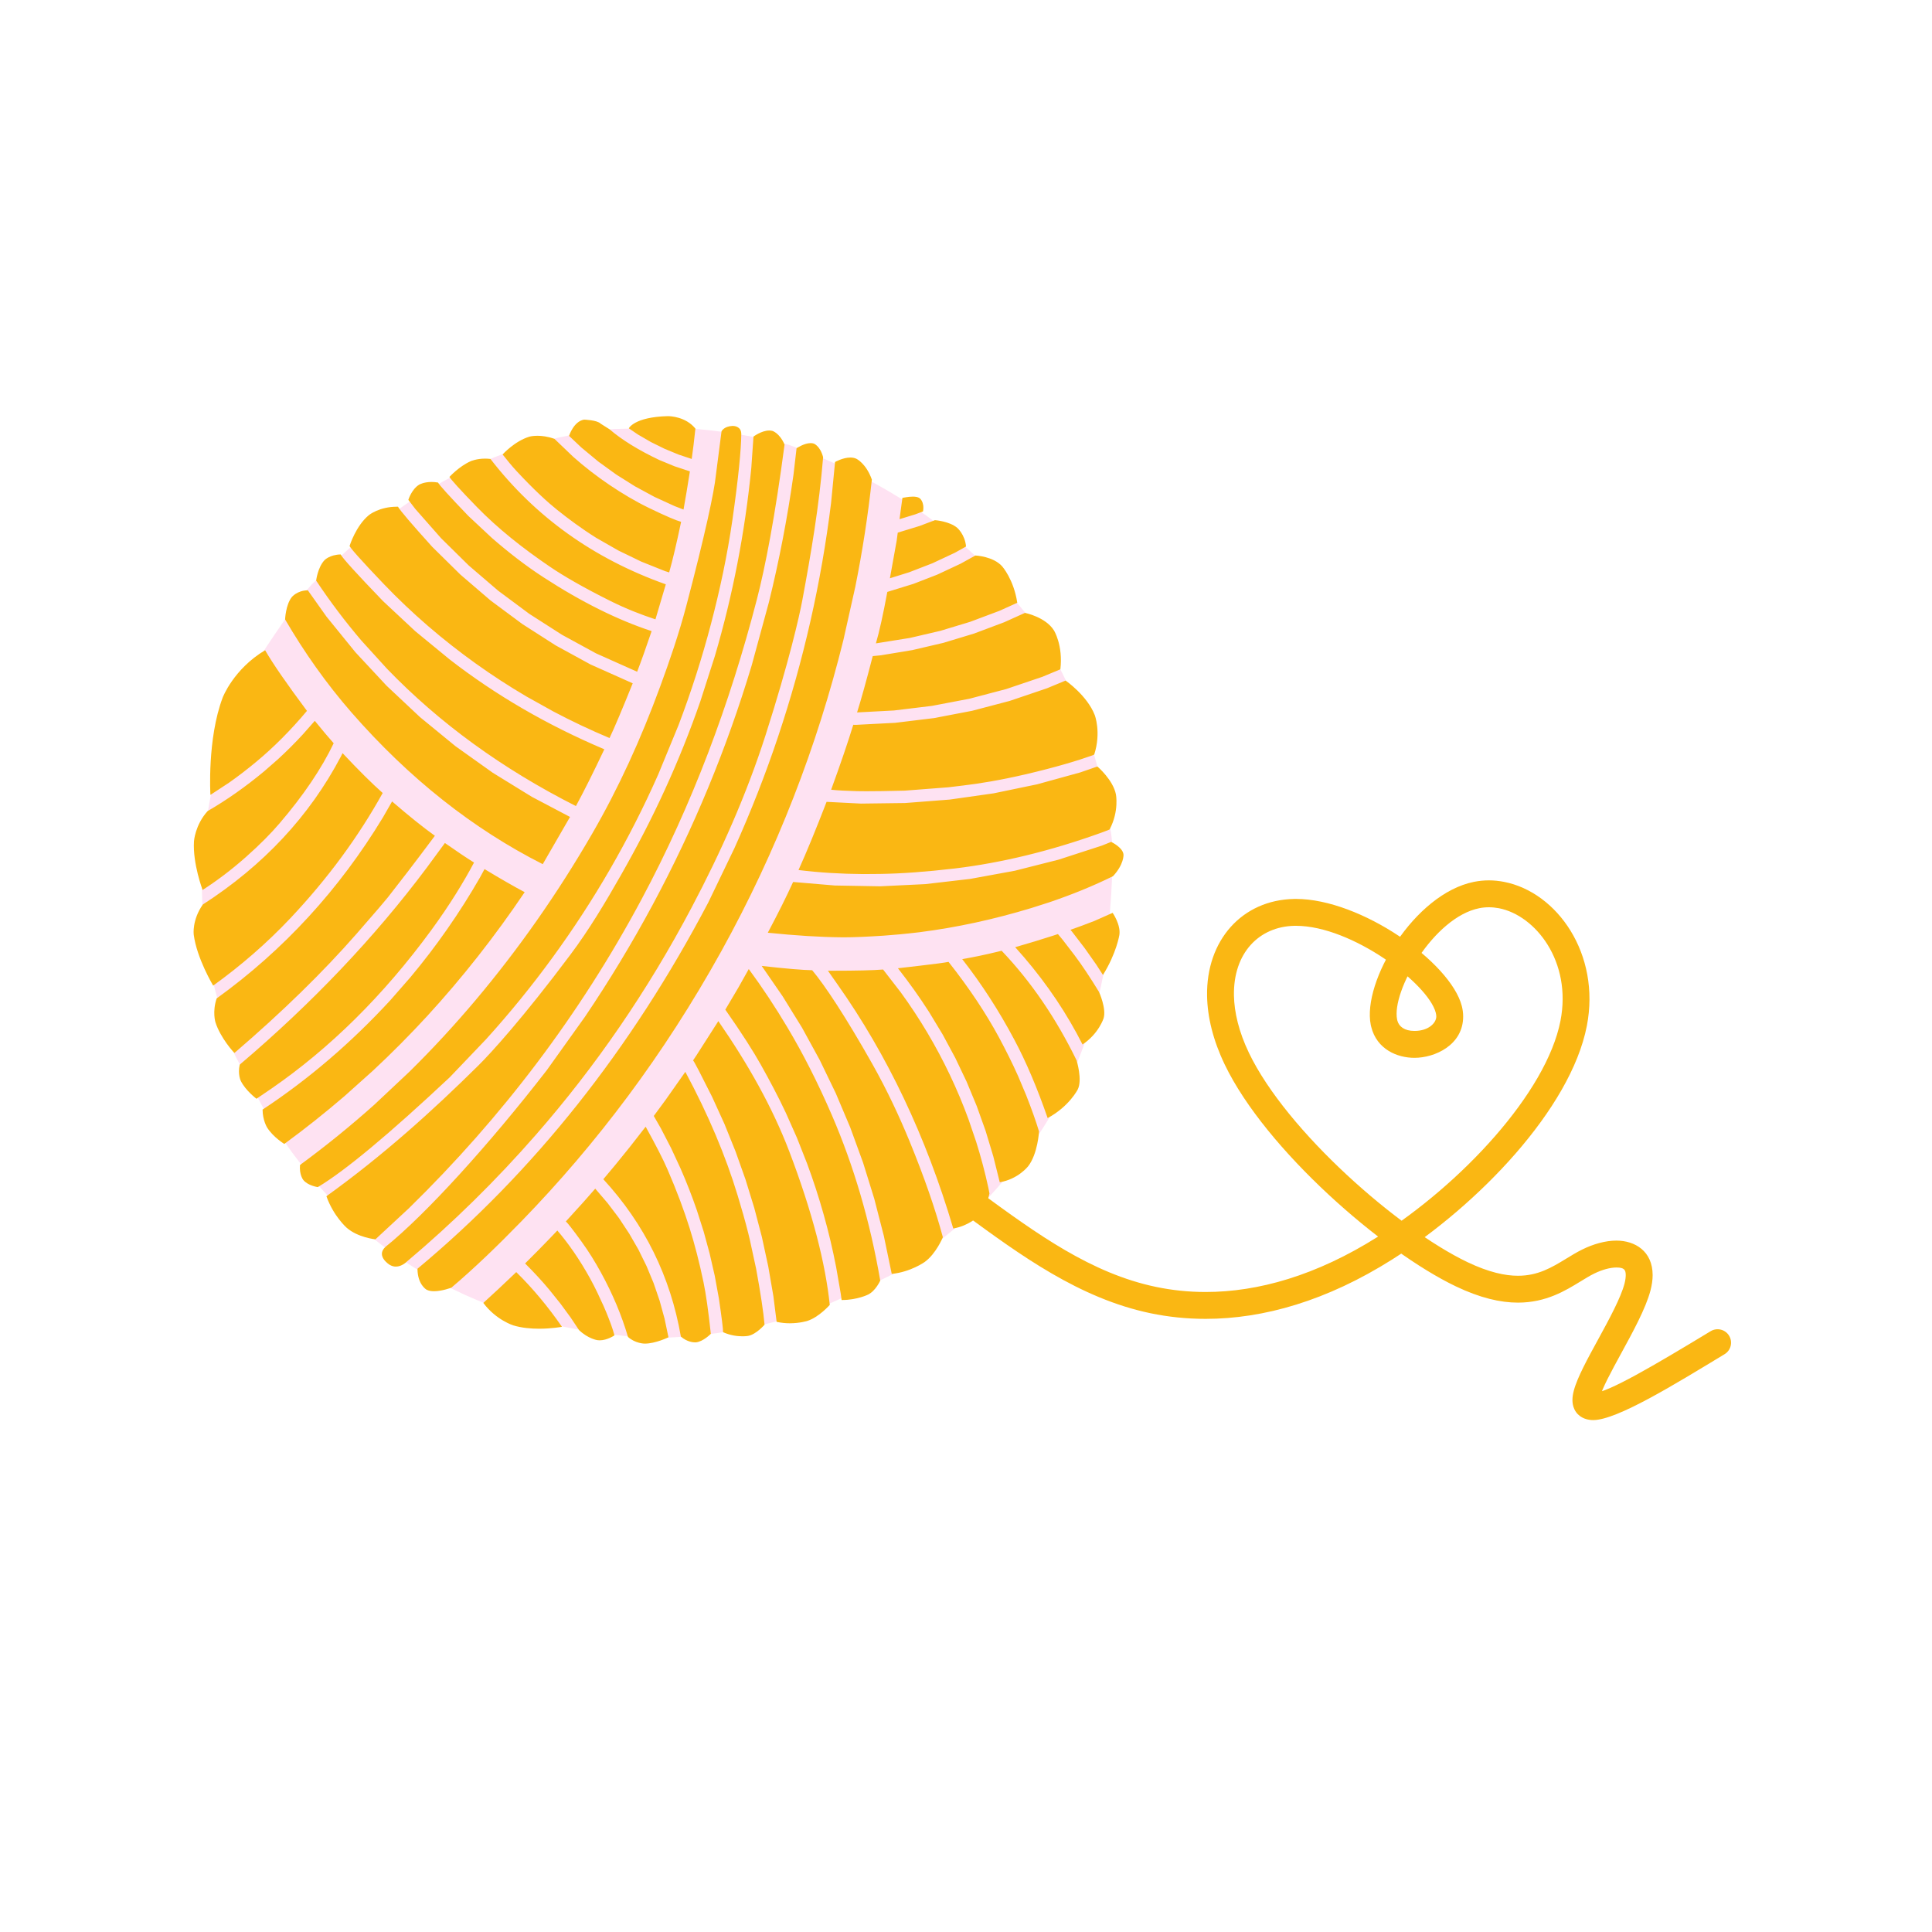
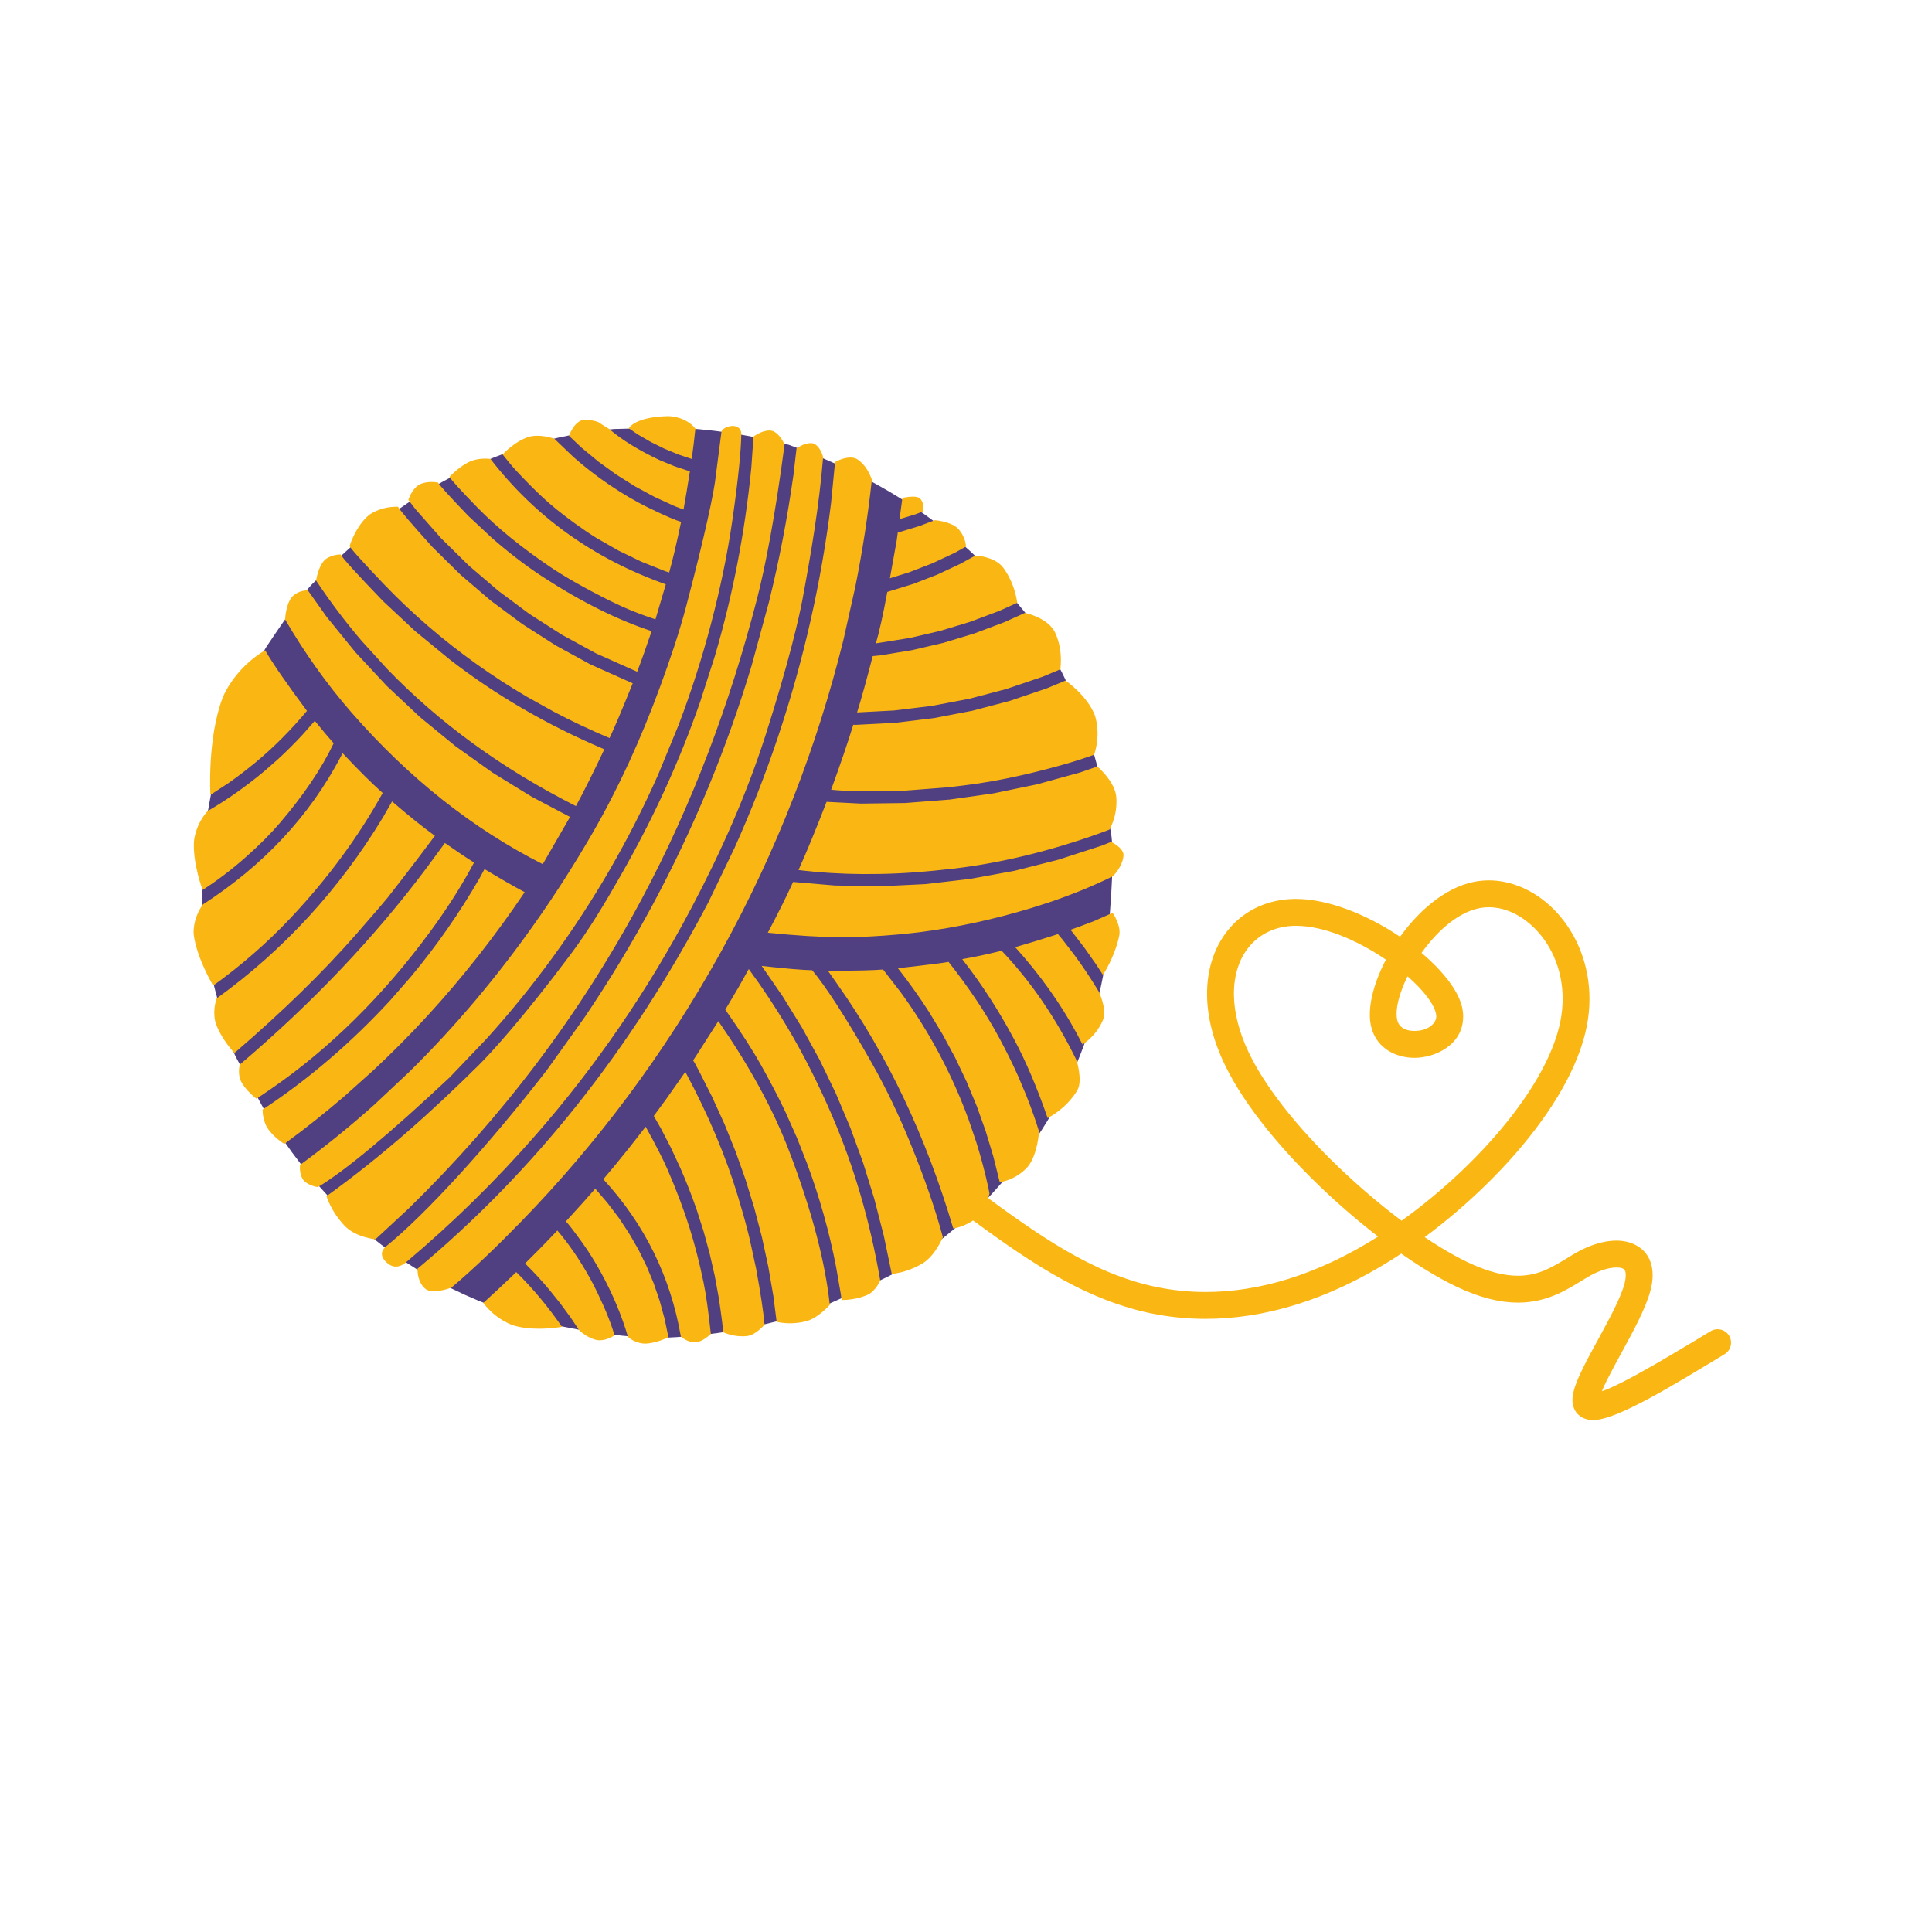
<svg xmlns="http://www.w3.org/2000/svg" width="300" zoomAndPan="magnify" viewBox="0 0 224.88 225" height="300" preserveAspectRatio="xMidYMid meet" version="1.0">
  <defs>
-     <clipPath id="b8f97a1e01">
+     <clipPath id="6489c66ce9">
      <path d="M 22.488 48.395 L 131 48.395 L 131 157 L 22.488 157 Z M 22.488 48.395 " clip-rule="nonzero" />
    </clipPath>
-     <clipPath id="078ecf52f4">
+     <clipPath id="12c35bea16">
      <path d="M 111 102 L 201.641 102 L 201.641 165.332 L 111 165.332 Z M 111 102 " clip-rule="nonzero" />
    </clipPath>
  </defs>
-   <path fill="#fee2f2" d="M 129.234 96.527 C 129.734 98.559 129.535 103.836 128.637 112.352 C 128.082 115.664 127.242 118.836 126.117 121.875 C 123.871 127.949 120.488 133.477 115.973 138.457 C 113.59 141.16 109.957 144.242 105.078 147.707 C 104.551 148.156 101.27 149.719 95.23 152.406 C 89.18 154.535 82.816 155.68 76.137 155.836 C 66.07 155.336 57.273 152.914 49.754 148.574 C 45.996 146.406 42.551 143.758 39.43 140.629 C 36.309 137.5 33.504 133.895 31.016 129.809 L 27.527 123.316 C 26.895 122.23 25.887 118.91 24.496 113.352 C 24.043 111.125 23.738 108.883 23.582 106.633 C 23.27 102.137 23.547 97.594 24.414 93.016 C 25.152 88.746 26.363 84.707 28.047 80.906 C 28.891 79.004 29.852 77.16 30.934 75.375 C 33.84 71.016 35.727 68.469 36.594 67.738 C 43.469 60.605 50.93 55.598 58.965 52.707 C 62.984 51.262 67.148 50.348 71.457 49.961 L 78.027 49.781 C 82.48 49.926 87.078 50.602 91.82 51.809 C 101.445 55.305 109.258 60.191 115.254 66.469 L 119.41 71.438 C 121.953 74.926 124.043 78.758 125.684 82.941 C 127.32 87.121 128.504 91.652 129.234 96.527 " fill-opacity="1" fill-rule="nonzero" />
-   <g clip-path="url(#b8f97a1e01)">
+   <path fill="#504081" d="M 129.234 96.527 C 129.734 98.559 129.535 103.836 128.637 112.352 C 128.082 115.664 127.242 118.836 126.117 121.875 C 123.871 127.949 120.488 133.477 115.973 138.457 C 113.59 141.16 109.957 144.242 105.078 147.707 C 104.551 148.156 101.27 149.719 95.23 152.406 C 89.18 154.535 82.816 155.68 76.137 155.836 C 66.07 155.336 57.273 152.914 49.754 148.574 C 45.996 146.406 42.551 143.758 39.43 140.629 C 36.309 137.5 33.504 133.895 31.016 129.809 L 27.527 123.316 C 26.895 122.23 25.887 118.91 24.496 113.352 C 24.043 111.125 23.738 108.883 23.582 106.633 C 23.27 102.137 23.547 97.594 24.414 93.016 C 25.152 88.746 26.363 84.707 28.047 80.906 C 28.891 79.004 29.852 77.16 30.934 75.375 C 33.84 71.016 35.727 68.469 36.594 67.738 C 43.469 60.605 50.93 55.598 58.965 52.707 C 62.984 51.262 67.148 50.348 71.457 49.961 L 78.027 49.781 C 82.48 49.926 87.078 50.602 91.82 51.809 C 101.445 55.305 109.258 60.191 115.254 66.469 L 119.41 71.438 C 121.953 74.926 124.043 78.758 125.684 82.941 C 127.32 87.121 128.504 91.652 129.234 96.527 " fill-opacity="1" fill-rule="nonzero" />
+   <g clip-path="url(#6489c66ce9)">
    <path fill="#fab713" d="M 77.727 48.465 C 77.711 48.465 77.699 48.465 77.699 48.465 C 73.797 48.566 73.172 49.879 73.172 49.879 L 73.168 49.879 L 74.223 50.598 L 75.758 51.488 L 77.352 52.273 L 78.992 52.949 L 80.496 53.449 C 80.641 52.441 80.785 51.262 80.926 49.914 C 79.789 48.512 77.961 48.465 77.727 48.465 Z M 105.035 57.98 Z M 67.957 48.871 C 66.75 49.066 66.211 50.762 66.211 50.762 L 67.641 52.113 L 69.625 53.758 L 71.715 55.27 L 73.895 56.641 L 76.16 57.867 L 78.504 58.941 L 79.543 59.34 C 79.77 58.09 80.016 56.609 80.285 54.895 L 78.492 54.301 L 76.738 53.578 C 74.312 52.43 72.371 51.234 70.918 49.988 L 69.891 49.34 C 69.477 48.91 67.957 48.871 67.957 48.871 Z M 106.25 57.836 C 105.699 57.836 105.113 57.98 105.039 57.98 C 105.039 57.98 105.035 57.98 105.035 57.98 L 104.699 60.461 L 106.531 59.902 L 107.434 59.562 C 107.637 58.414 107.023 58.008 107.023 58.008 C 106.832 57.879 106.547 57.836 106.25 57.836 Z M 62.523 50.75 C 61.941 50.75 61.598 50.852 61.598 50.852 C 59.871 51.371 58.473 52.926 58.473 52.926 C 59 53.594 59.539 54.258 60.121 54.887 C 62.168 57.086 63.77 58.535 64.812 59.367 C 66.125 60.414 67.621 61.535 69.383 62.641 L 71.957 64.113 L 74.625 65.406 L 77.379 66.508 L 77.871 66.664 C 78.277 65.223 78.742 63.258 79.262 60.773 C 78.746 60.637 77.488 60.113 75.512 59.152 C 73.91 58.375 72.387 57.461 70.914 56.469 C 69.426 55.461 68.02 54.375 66.703 53.207 L 64.512 51.109 C 63.711 50.824 63.027 50.75 62.523 50.75 Z M 108.82 60.578 L 107.02 61.258 L 104.492 62.031 L 104.363 62.988 L 103.578 67.344 L 105.824 66.645 L 108.52 65.602 L 111.141 64.375 L 112.445 63.648 C 112.32 62.238 111.414 61.469 111.414 61.469 C 110.516 60.707 108.855 60.578 108.82 60.578 Z M 35.789 68.746 Z M 56.43 53.41 C 55.445 53.41 54.766 53.707 54.766 53.707 C 53.418 54.297 52.281 55.543 52.281 55.543 C 52.453 55.836 53.512 57.027 55.508 59.074 C 57.891 61.516 60.754 63.809 64.023 66.027 C 65.531 67.051 67.859 68.414 71.062 70.008 C 72.852 70.898 74.598 71.578 76.273 72.129 L 77.48 68.051 C 69.082 65.066 62.277 60.199 57.059 53.449 C 56.84 53.422 56.629 53.41 56.43 53.41 Z M 113.531 64.695 L 111.816 65.645 L 109.09 66.922 L 106.32 67.996 L 103.277 68.934 C 102.789 71.574 102.344 73.57 101.949 74.926 L 105.91 74.293 L 109.449 73.469 L 112.93 72.414 L 116.332 71.137 L 118.41 70.199 C 118.008 67.484 116.652 65.957 116.652 65.957 C 115.617 64.789 113.57 64.695 113.531 64.695 Z M 50.199 56.129 C 49.301 56.129 48.781 56.43 48.781 56.43 C 47.875 56.957 47.496 58.215 47.496 58.215 L 48.324 59.293 L 51.312 62.684 L 54.527 65.852 L 57.957 68.793 L 61.582 71.488 L 65.387 73.926 L 69.352 76.09 L 74.141 78.23 C 74.613 77.008 75.176 75.43 75.828 73.5 C 71.93 72.219 67.711 70.145 63.215 67.219 C 61.121 65.859 59.145 64.316 57.234 62.656 L 54.484 60.086 C 52.238 57.746 51.062 56.449 50.957 56.195 L 50.957 56.199 C 50.68 56.148 50.426 56.129 50.199 56.129 Z M 119.309 71.375 L 116.902 72.461 L 113.387 73.781 L 109.816 74.863 L 106.184 75.711 L 102.527 76.316 L 101.578 76.41 C 100.828 79.312 100.219 81.5 99.754 82.969 L 104.055 82.742 L 108.469 82.207 L 112.836 81.375 L 117.137 80.242 L 121.348 78.816 L 123.43 77.949 C 123.758 75.129 122.68 73.414 122.68 73.414 C 121.711 71.867 119.355 71.383 119.309 71.375 Z M 46.148 59.012 C 44.113 59.012 42.918 59.977 42.918 59.977 C 41.383 61.223 40.656 63.57 40.656 63.57 C 40.629 63.707 41.938 65.195 44.617 67.996 C 47.91 71.438 51.492 74.512 55.324 77.258 C 57.238 78.629 59.219 79.918 61.266 81.121 L 64.387 82.859 C 66.5 83.977 68.68 85.008 70.926 85.953 C 71.492 84.766 72.391 82.641 73.625 79.578 L 68.711 77.383 L 64.656 75.164 L 60.766 72.672 L 57.074 69.934 L 53.555 66.914 L 50.277 63.684 C 47.871 61.02 46.543 59.461 46.289 59.012 C 46.242 59.012 46.195 59.012 46.148 59.012 Z M 124.039 79.258 L 121.875 80.156 L 117.527 81.629 L 113.16 82.777 L 108.715 83.629 L 104.184 84.18 L 99.66 84.414 L 99.312 84.41 C 98.707 86.383 97.852 88.902 96.734 91.969 C 97.531 92.059 98.539 92.102 99.754 92.137 C 100.012 92.145 100.371 92.148 100.844 92.148 C 101.844 92.148 103.332 92.129 105.309 92.078 L 110.379 91.688 L 112.074 91.484 C 112.113 91.477 112.152 91.473 112.195 91.469 C 113.938 91.262 116.34 90.883 119.363 90.18 C 122.93 89.348 125.516 88.562 127.156 87.973 L 127.375 87.871 C 128.207 85.27 127.434 83.277 127.434 83.277 C 126.551 81.004 124.078 79.285 124.039 79.258 Z M 30.812 75.727 C 27.125 77.93 25.875 81.234 25.875 81.234 C 24.051 86.059 24.445 92.574 24.445 92.574 L 26.617 91.148 C 27.719 90.375 28.781 89.551 29.816 88.691 C 31.812 87.031 33.773 85.07 35.688 82.789 C 33.32 79.613 31.695 77.258 30.816 75.727 Z M 39.613 64.57 C 38.332 64.598 37.734 65.234 37.734 65.234 C 36.934 66.086 36.758 67.617 36.758 67.617 C 38.383 70.062 40.145 72.395 42.043 74.617 L 44.996 77.867 C 51.102 84.203 58.441 89.539 67.012 93.875 C 67.941 92.164 69.043 89.957 70.32 87.262 C 63.664 84.441 57.66 80.953 52.301 76.793 L 48.309 73.516 L 44.555 70.012 C 41.492 66.832 39.844 65.016 39.613 64.57 Z M 35.789 68.746 C 34.527 68.762 33.914 69.547 33.914 69.547 C 33.207 70.449 33.141 72.137 33.141 72.137 C 35.363 75.945 37.918 79.578 40.875 82.973 C 47.598 90.672 55.047 96.539 63.148 100.641 L 66.324 95.141 L 61.871 92.793 L 57.328 89.996 L 52.98 86.898 L 48.859 83.52 L 44.965 79.863 L 41.336 75.965 L 37.969 71.82 Z M 127.742 89.266 L 125.742 89.957 L 120.711 91.344 L 115.664 92.391 L 110.551 93.117 L 105.352 93.52 L 100.199 93.586 L 96.203 93.383 C 94.945 96.637 93.859 99.281 92.934 101.324 C 94.148 101.473 95.383 101.586 96.637 101.664 C 97.895 101.742 99.176 101.785 100.477 101.793 L 102.445 101.777 C 104.934 101.742 107.812 101.531 111.078 101.148 C 111.094 101.148 111.105 101.145 111.121 101.145 C 116.629 100.48 122.281 99.098 128.086 97.016 C 128.91 96.719 129.277 96.574 129.184 96.559 C 130.281 94.445 129.902 92.52 129.902 92.52 C 129.566 90.828 127.773 89.293 127.742 89.266 Z M 36.602 83.949 L 35.238 85.496 C 34.301 86.516 33.324 87.492 32.305 88.426 L 30.73 89.805 C 28.555 91.617 26.352 93.168 24.121 94.457 C 22.652 96.078 22.531 97.973 22.531 97.973 C 22.367 100.562 23.535 103.645 23.535 103.645 C 25.148 102.609 26.844 101.344 28.582 99.805 C 30.219 98.355 31.512 97.039 32.492 95.891 C 35.281 92.633 37.383 89.523 38.801 86.559 C 38.215 85.902 37.48 85.031 36.602 83.949 Z M 129.344 98.047 L 129.34 98.047 L 128.27 98.477 L 123.215 100.117 L 118.125 101.406 L 112.918 102.359 L 107.695 102.965 L 102.434 103.219 L 97.156 103.125 L 92.305 102.715 C 91.555 104.367 90.574 106.336 89.359 108.625 C 92.66 108.961 95.5 109.137 97.879 109.156 C 97.977 109.16 98.074 109.16 98.176 109.16 C 99.418 109.16 101 109.09 102.926 108.961 C 103.938 108.891 105.27 108.773 106.926 108.578 C 106.977 108.57 107.027 108.566 107.078 108.559 C 111.359 108.012 115.688 107.074 120.062 105.746 L 122.102 105.094 C 123.438 104.641 124.727 104.164 125.969 103.656 C 127.211 103.148 128.406 102.609 129.559 102.043 C 130.844 100.664 130.785 99.551 130.785 99.551 C 130.738 98.699 129.344 98.047 129.344 98.047 Z M 129.516 106.309 L 127.391 107.254 C 126.312 107.672 125.383 108.016 124.605 108.285 L 124.809 108.527 L 126.254 110.41 L 127.613 112.34 L 128.391 113.543 C 129.969 111.016 130.301 108.883 130.301 108.883 C 130.484 107.691 129.516 106.309 129.516 106.309 Z M 39.836 87.711 L 39.633 88.113 C 35.988 95.039 30.629 100.781 23.559 105.34 C 22.285 107.16 22.5 108.836 22.5 108.836 C 22.852 111.602 24.766 114.785 24.766 114.785 C 27.969 112.477 30.988 109.871 33.77 106.922 C 38.145 102.277 41.707 97.406 44.508 92.352 C 43.23 91.219 41.676 89.672 39.836 87.711 Z M 123.145 108.781 L 122.629 108.953 C 121.238 109.402 119.754 109.855 118.168 110.309 C 119.586 111.875 120.891 113.492 122.082 115.16 L 122.953 116.418 C 123.52 117.266 124.059 118.121 124.566 118.992 C 125.078 119.863 125.559 120.746 126.012 121.641 C 127.906 120.375 128.461 118.598 128.461 118.598 C 128.816 117.461 127.93 115.516 127.93 115.516 C 126.871 113.785 125.922 112.363 125.09 111.258 L 123.676 109.418 Z M 45.602 93.336 L 44.543 95.184 C 39.445 103.602 32.988 110.633 25.172 116.277 C 24.645 117.828 25.031 119.055 25.031 119.055 C 25.605 120.867 27.176 122.594 27.246 122.625 C 32.824 117.84 37.559 113.211 41.461 108.754 C 43.711 106.184 44.91 104.766 45.094 104.527 C 46.309 102.98 48.156 100.598 50.586 97.336 C 49.203 96.344 47.543 95.008 45.602 93.336 Z M 51.754 98.176 L 49.629 101.066 C 43.562 109.176 36.305 116.816 27.859 123.988 C 27.605 125.109 27.977 125.867 27.977 125.867 C 28.539 127.016 29.812 127.961 29.812 127.961 L 31.523 126.797 C 38.309 122.117 44.566 115.98 50.184 108.301 C 52.316 105.383 53.93 102.738 55.145 100.453 C 54.23 99.879 53.102 99.121 51.754 98.176 Z M 116.59 110.723 L 116.062 110.852 C 114.66 111.191 113.309 111.477 112 111.699 C 114.25 114.574 116.27 117.699 118.062 121.07 C 119.438 123.648 120.73 126.695 121.949 130.211 C 124.461 128.859 125.453 126.879 125.453 126.879 C 126.023 125.75 125.32 123.492 125.32 123.492 C 122.918 118.566 120.008 114.309 116.59 110.723 Z M 56.367 101.215 L 55.844 102.18 C 54.664 104.238 53.395 106.242 52.035 108.188 C 50.691 110.121 49.258 111.992 47.746 113.801 L 45.402 116.484 C 40.832 121.445 35.871 125.691 30.52 129.223 C 30.527 130.488 31.051 131.316 31.051 131.316 C 31.762 132.441 33.051 133.223 33.051 133.223 C 35.457 131.461 37.789 129.609 40.047 127.668 L 43.379 124.684 C 45.562 122.652 47.672 120.523 49.711 118.309 C 53.781 113.871 57.562 109.07 61.043 103.902 C 59.773 103.227 58.215 102.332 56.367 101.215 Z M 110.406 112.02 L 110.34 112.031 C 109.961 112.109 108.863 112.258 107.051 112.469 C 106.32 112.555 105.477 112.652 104.516 112.762 L 104.512 112.762 C 105.812 114.418 107.023 116.113 108.137 117.855 L 109.734 120.496 L 111.191 123.203 L 112.512 125.973 L 113.688 128.805 L 114.723 131.699 L 115.617 134.66 L 116.371 137.684 C 118.516 137.328 119.68 135.82 119.68 135.82 C 120.801 134.375 120.945 131.77 120.945 131.77 C 120.586 130.574 120.086 129.168 119.445 127.543 L 118.504 125.309 C 117.824 123.781 117.07 122.289 116.281 120.816 C 114.777 118.027 112.832 115.09 110.406 112.02 Z M 85.277 49.602 C 85.262 49.602 85.258 49.602 85.258 49.602 C 84.23 49.648 83.969 50.234 83.969 50.234 L 83.309 55.355 C 83.125 57.238 82.035 62.328 79.863 70.57 C 79.004 73.82 77.93 76.945 76.812 79.984 C 74.582 86.066 71.977 91.777 68.918 97.066 C 64.828 104.141 60.277 110.594 55.34 116.461 C 52.867 119.395 50.297 122.18 47.617 124.816 L 43.527 128.66 C 40.746 131.145 37.863 133.484 34.879 135.672 C 34.773 136.812 35.258 137.414 35.258 137.414 C 35.809 138.098 36.953 138.25 36.953 138.25 C 40.109 136.367 45.227 132.109 52.309 125.469 L 56.547 121.031 C 59.297 117.996 61.879 114.824 64.289 111.512 C 66.703 108.203 68.934 104.777 70.984 101.23 C 73.051 97.648 74.926 93.969 76.598 90.191 L 78.957 84.461 C 80.426 80.598 81.688 76.664 82.738 72.668 C 83.789 68.668 84.648 64.629 85.238 60.535 C 85.938 55.668 86.254 52.336 86.27 50.562 C 86.281 49.641 85.422 49.602 85.277 49.602 Z M 102.785 112.91 C 101.621 113.004 99.664 113.051 96.918 113.051 C 96.738 113.051 96.551 113.051 96.359 113.051 L 97.461 114.621 C 103.285 122.867 107.785 132.348 110.957 143.07 C 112.742 142.773 113.914 141.637 113.914 141.637 C 114.812 140.77 115.172 138.992 115.172 138.992 L 115.047 138.34 C 114.656 136.531 114.18 134.742 113.625 132.977 L 112.73 130.348 C 112.098 128.617 111.379 126.902 110.57 125.199 C 108.957 121.809 107.047 118.594 104.836 115.559 Z M 89.523 50.137 C 88.633 50.137 87.691 50.844 87.691 50.844 L 87.434 54.527 C 86.691 62.031 85.277 69.32 83.195 76.398 L 81.504 81.668 C 80.297 85.152 78.918 88.586 77.371 91.965 C 75.828 95.348 74.102 98.668 72.234 101.949 C 70.43 105.117 68.559 108.262 66.355 111.199 C 60.828 118.582 57.074 122.68 55.676 124.062 C 50.305 129.379 44.523 134.59 37.953 139.312 C 38.777 141.633 40.301 142.973 40.301 142.973 C 41.613 144.129 43.66 144.332 43.66 144.332 L 47.559 140.715 C 58.418 130.098 67.488 118.129 74.652 104.738 C 80.578 93.664 84.93 81.98 88.082 69.82 C 89.062 66.043 90.223 60.051 91.309 51.77 C 90.703 50.391 89.883 50.18 89.883 50.18 C 89.766 50.152 89.645 50.137 89.523 50.137 Z M 94.344 51.605 C 93.586 51.605 92.707 52.203 92.707 52.203 L 92.348 55.301 C 91.641 60.312 90.688 65.266 89.48 70.16 L 87.484 77.484 C 84.574 87.18 80.723 96.488 75.93 105.406 C 73.516 109.895 70.891 114.23 68.059 118.422 L 63.617 124.637 C 56.895 133.32 49.488 141.465 44.82 145.219 C 43.676 146.297 45.316 147.297 45.316 147.297 C 45.566 147.449 45.812 147.508 46.039 147.508 C 46.742 147.508 47.285 146.957 47.285 146.957 C 52.707 142.391 57.727 137.449 62.355 132.152 C 69.281 124.227 75.348 115.418 80.488 105.684 C 83.922 99.188 86.879 92.531 89.09 85.637 C 91.852 77.016 93.039 71.715 93.379 69.898 C 94.391 64.457 95.336 58.934 95.801 53.242 C 95.445 51.906 94.711 51.66 94.711 51.66 C 94.598 51.621 94.473 51.605 94.344 51.605 Z M 88.648 112.492 L 91.09 116.035 L 93.344 119.684 L 95.406 123.449 L 97.277 127.324 L 98.961 131.309 L 100.453 135.402 L 101.758 139.609 L 102.871 143.93 L 103.793 148.359 C 106.008 148.133 107.625 146.973 107.625 146.973 C 108.957 146.016 109.746 144.086 109.746 144.086 C 108.867 140.805 107.578 137.078 105.867 132.91 C 104.707 130.098 103.305 127.051 101.504 123.859 C 98.387 118.344 96.008 114.754 94.527 112.992 C 93.434 112.973 91.473 112.809 88.648 112.492 Z M 98.969 53.285 C 98.094 53.285 97.191 53.805 97.191 53.805 L 96.727 58.57 C 95.582 67.84 93.527 76.906 90.562 85.77 C 89.086 90.188 87.387 94.52 85.473 98.773 L 82.43 105.094 C 73.43 122.219 62.141 136.441 48.559 147.758 C 48.57 149.613 49.609 150.191 49.609 150.191 C 49.848 150.324 50.156 150.375 50.484 150.375 C 51.426 150.375 52.508 149.961 52.508 149.961 C 55.152 147.723 57.852 145.125 60.672 142.223 C 69.383 133.258 77.254 122.852 83.938 110.789 C 90.465 99 95.109 86.859 98.164 74.527 L 99.547 68.344 C 100.379 64.207 101.023 60.043 101.477 55.855 C 100.812 53.973 99.684 53.434 99.684 53.434 C 99.461 53.324 99.219 53.285 98.969 53.285 Z M 87.141 112.855 L 85.934 115.008 L 84.41 117.582 C 86.344 120.34 87.699 122.484 88.539 123.984 C 89.57 125.828 90.562 127.688 91.461 129.602 L 92.758 132.523 L 93.922 135.477 C 94.648 137.43 95.297 139.422 95.867 141.453 C 96.438 143.477 96.918 145.512 97.316 147.566 L 97.855 150.672 L 97.953 151.398 C 97.973 151.398 97.992 151.398 98.012 151.398 C 99.785 151.398 101.047 150.762 101.047 150.762 C 101.93 150.32 102.453 149.137 102.453 149.137 C 101.266 142.238 99.387 135.816 96.82 129.871 C 95.168 126.047 93.43 122.645 91.633 119.637 C 90.266 117.34 88.777 115.074 87.141 112.855 Z M 83.598 118.918 L 81.035 122.926 L 80.656 123.492 C 80.789 123.625 81.523 125.039 82.867 127.73 L 84.312 130.902 L 85.602 134.098 L 86.758 137.352 L 87.777 140.66 L 88.668 144.055 L 89.41 147.484 L 90.008 150.949 L 90.387 153.941 C 90.926 154.062 91.445 154.109 91.918 154.109 C 93.098 154.109 93.969 153.832 93.969 153.832 C 95.32 153.398 96.574 151.969 96.574 151.969 C 96.082 147.219 94.578 141.227 91.848 134.066 C 89.902 128.977 87.082 123.953 83.598 118.918 Z M 60.062 148.148 L 59.641 148.551 C 58.523 149.629 57.383 150.688 56.227 151.738 C 57.723 153.746 59.738 154.359 59.738 154.359 C 60.711 154.652 61.777 154.742 62.719 154.742 C 64.207 154.742 65.387 154.52 65.387 154.52 C 63.738 152.137 61.965 150.016 60.062 148.148 Z M 79.754 124.828 L 77.473 128.07 L 76.078 129.965 L 76.898 131.395 L 78.094 133.707 L 79.195 136.078 C 79.898 137.68 80.535 139.312 81.105 140.973 L 81.895 143.449 L 82.578 145.957 L 83.18 148.582 L 83.664 151.23 C 83.988 153.445 84.152 154.75 84.152 155.148 C 85.031 155.543 85.863 155.625 86.41 155.625 C 86.812 155.625 87.062 155.578 87.062 155.578 C 88.004 155.41 88.98 154.277 88.98 154.277 C 88.848 152.777 88.52 150.609 88 147.77 L 87.27 144.402 L 87.09 143.652 C 86.715 142.16 86.297 140.699 85.855 139.25 C 84.457 134.629 82.434 129.82 79.754 124.828 Z M 64.848 143.305 L 63.926 144.27 C 63.207 145.023 62.262 145.98 61.094 147.141 C 62.137 148.18 63.086 149.207 63.93 150.223 L 65.195 151.801 L 66.383 153.418 L 67.375 154.902 C 68.426 155.914 69.504 156.074 69.504 156.074 C 69.598 156.086 69.688 156.094 69.777 156.094 C 70.664 156.094 71.5 155.516 71.5 155.516 C 71.391 155.117 71.262 154.695 71.102 154.258 C 70.68 153.121 70.379 152.422 70.25 152.137 C 69.797 151.141 69.297 150.035 68.656 148.875 C 67.426 146.652 66.137 144.809 64.848 143.305 Z M 75.133 131.215 L 73.234 133.648 C 72.02 135.164 71.012 136.391 70.203 137.332 C 75.012 142.562 78.023 148.672 79.234 155.656 C 79.945 156.277 80.66 156.332 80.891 156.332 C 80.941 156.332 80.969 156.332 80.969 156.332 C 81.844 156.25 82.723 155.336 82.723 155.336 C 82.434 152.645 82.145 150.645 81.871 149.332 C 81.395 147.043 80.855 144.949 80.258 143.043 C 79.629 141.031 78.785 138.75 77.691 136.223 C 77.156 134.984 76.297 133.316 75.133 131.215 Z M 69.262 138.43 L 67.902 139.977 L 65.84 142.246 C 66.012 142.391 66.641 143.176 67.691 144.633 C 68.504 145.758 69.242 146.949 69.918 148.184 C 71.301 150.703 72.348 153.211 73.074 155.695 C 73.918 156.469 75.004 156.477 75.004 156.477 C 75.012 156.477 75.023 156.477 75.031 156.477 C 76.277 156.477 77.766 155.75 77.789 155.742 L 77.336 153.578 L 76.758 151.473 L 76.059 149.43 L 75.234 147.445 L 74.289 145.523 L 73.215 143.66 L 72.023 141.855 L 70.703 140.113 Z M 69.262 138.43 " fill-opacity="1" fill-rule="nonzero" />
  </g>
-   <g clip-path="url(#078ecf52f4)">
+   <g clip-path="url(#12c35bea16)">
    <path fill="#fab713" d="M 114.086 138.859 C 120.715 143.711 127.023 148.297 134.562 149.871 C 136.414 150.258 138.344 150.465 140.344 150.465 C 146.438 150.465 153.234 148.562 160.418 144.02 C 170.129 137.879 180.035 127.27 181.672 118.883 C 183.016 111.977 178.766 106.605 174.508 105.773 C 174.113 105.699 173.723 105.66 173.332 105.66 C 172.957 105.66 172.582 105.695 172.211 105.77 C 166.918 106.828 161.984 115.418 162.648 118.738 C 162.656 118.77 162.664 118.801 162.668 118.832 C 162.852 119.562 163.52 120.062 164.668 120.062 C 166.328 120.062 167.211 119.113 167.211 118.379 C 167.211 118.258 167.191 118.109 167.148 117.938 C 166.266 114.543 157.367 107.82 150.867 107.82 C 150.812 107.82 150.758 107.82 150.703 107.82 C 146.586 107.898 143.555 110.965 143.645 115.945 C 143.684 117.891 144.207 120.148 145.391 122.617 C 149.773 131.75 162.844 143.172 170.848 146.992 C 173.344 148.18 175.234 148.574 176.723 148.574 C 179.039 148.574 180.621 147.633 182.355 146.574 C 182.93 146.223 183.551 145.84 184.195 145.523 C 185.488 144.883 186.895 144.48 188.188 144.48 C 190.336 144.48 192.406 145.699 192.406 148.504 C 192.406 149.07 192.316 149.664 192.156 150.281 C 191.609 152.383 190.059 155.195 188.762 157.574 C 187.52 159.848 186.527 161.688 186.25 162.754 C 186.203 162.941 186.195 163.031 186.195 163.043 C 186.195 163.059 186.199 162.945 186.125 162.781 C 185.898 162.297 185.457 162.25 185.469 162.25 C 185.469 162.25 185.473 162.25 185.48 162.25 C 187.102 162.25 192.68 158.957 199.16 155.031 C 199.902 154.582 200.863 154.82 201.312 155.559 C 201.758 156.297 201.523 157.262 200.785 157.707 C 194.965 161.23 188.246 165.383 185.48 165.383 C 185.406 165.383 185.336 165.379 185.262 165.375 C 184.621 165.332 183.73 165.051 183.289 164.113 C 183.109 163.727 183.066 163.344 183.066 163.035 C 183.066 162.664 183.137 162.293 183.223 161.965 C 183.621 160.426 184.875 158.156 186.012 156.074 C 187.398 153.539 188.699 151.129 189.129 149.492 C 189.234 149.078 189.273 148.754 189.273 148.504 C 189.273 147.887 189.102 147.613 188.188 147.613 C 187.5 147.613 186.574 147.84 185.582 148.328 C 185.086 148.574 184.582 148.879 183.988 149.246 C 182.258 150.301 180 151.703 176.723 151.703 C 174.664 151.703 172.309 151.156 169.5 149.816 C 161 145.762 147.328 133.883 142.57 123.973 C 141.219 121.16 140.562 118.465 140.516 116.004 C 140.395 109.504 144.598 104.805 150.645 104.691 C 150.719 104.691 150.793 104.688 150.867 104.688 C 158.406 104.688 168.848 112.035 170.18 117.152 C 170.285 117.562 170.34 117.973 170.34 118.379 C 170.34 121.719 167.027 123.195 164.668 123.195 C 162.66 123.195 160.285 122.207 159.633 119.59 C 159.613 119.512 159.594 119.43 159.578 119.352 C 158.57 114.312 164.637 104.094 171.598 102.699 C 172.176 102.586 172.754 102.527 173.332 102.527 C 173.93 102.527 174.523 102.59 175.105 102.703 C 181.297 103.91 186.371 111.121 184.742 119.48 C 182.855 129.168 172.02 140.387 162.09 146.668 C 154.48 151.477 147.113 153.594 140.344 153.594 C 138.129 153.594 135.984 153.367 133.922 152.938 C 125.609 151.199 118.762 146.16 112.234 141.383 C 111.539 140.875 111.387 139.895 111.895 139.195 C 112.406 138.5 113.387 138.348 114.086 138.859 Z M 114.086 138.859 " fill-opacity="1" fill-rule="nonzero" />
  </g>
</svg>
